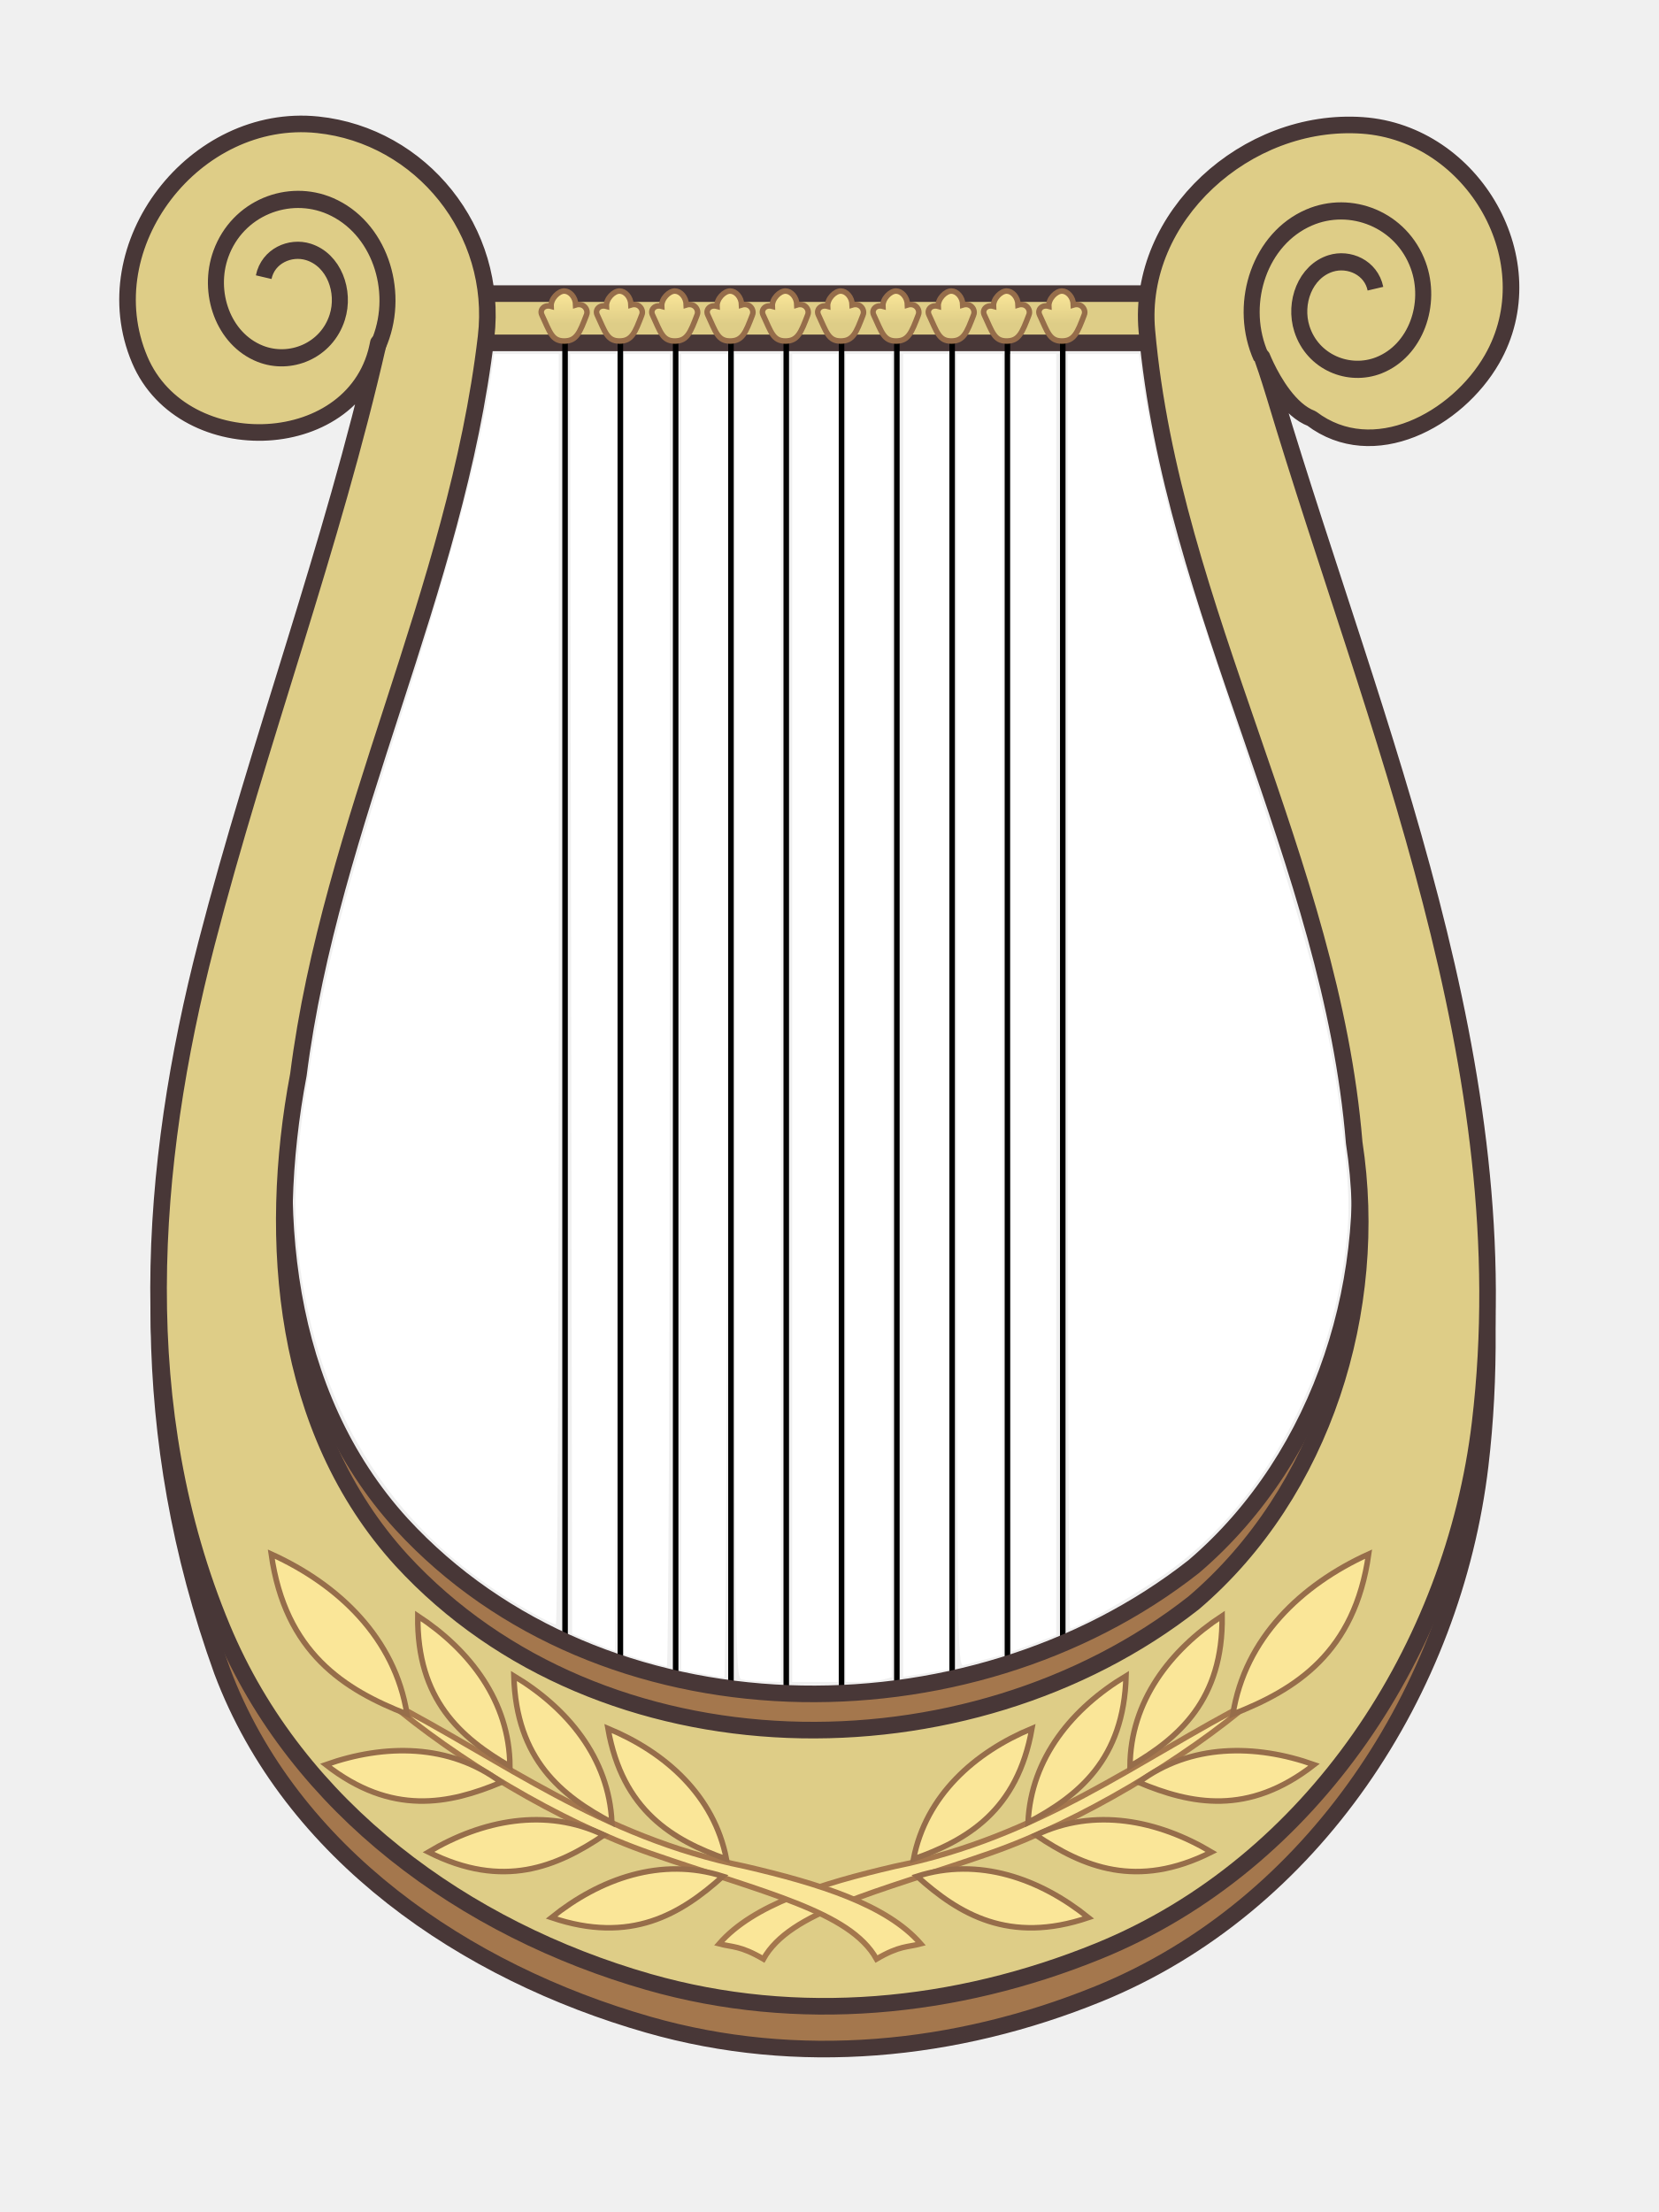
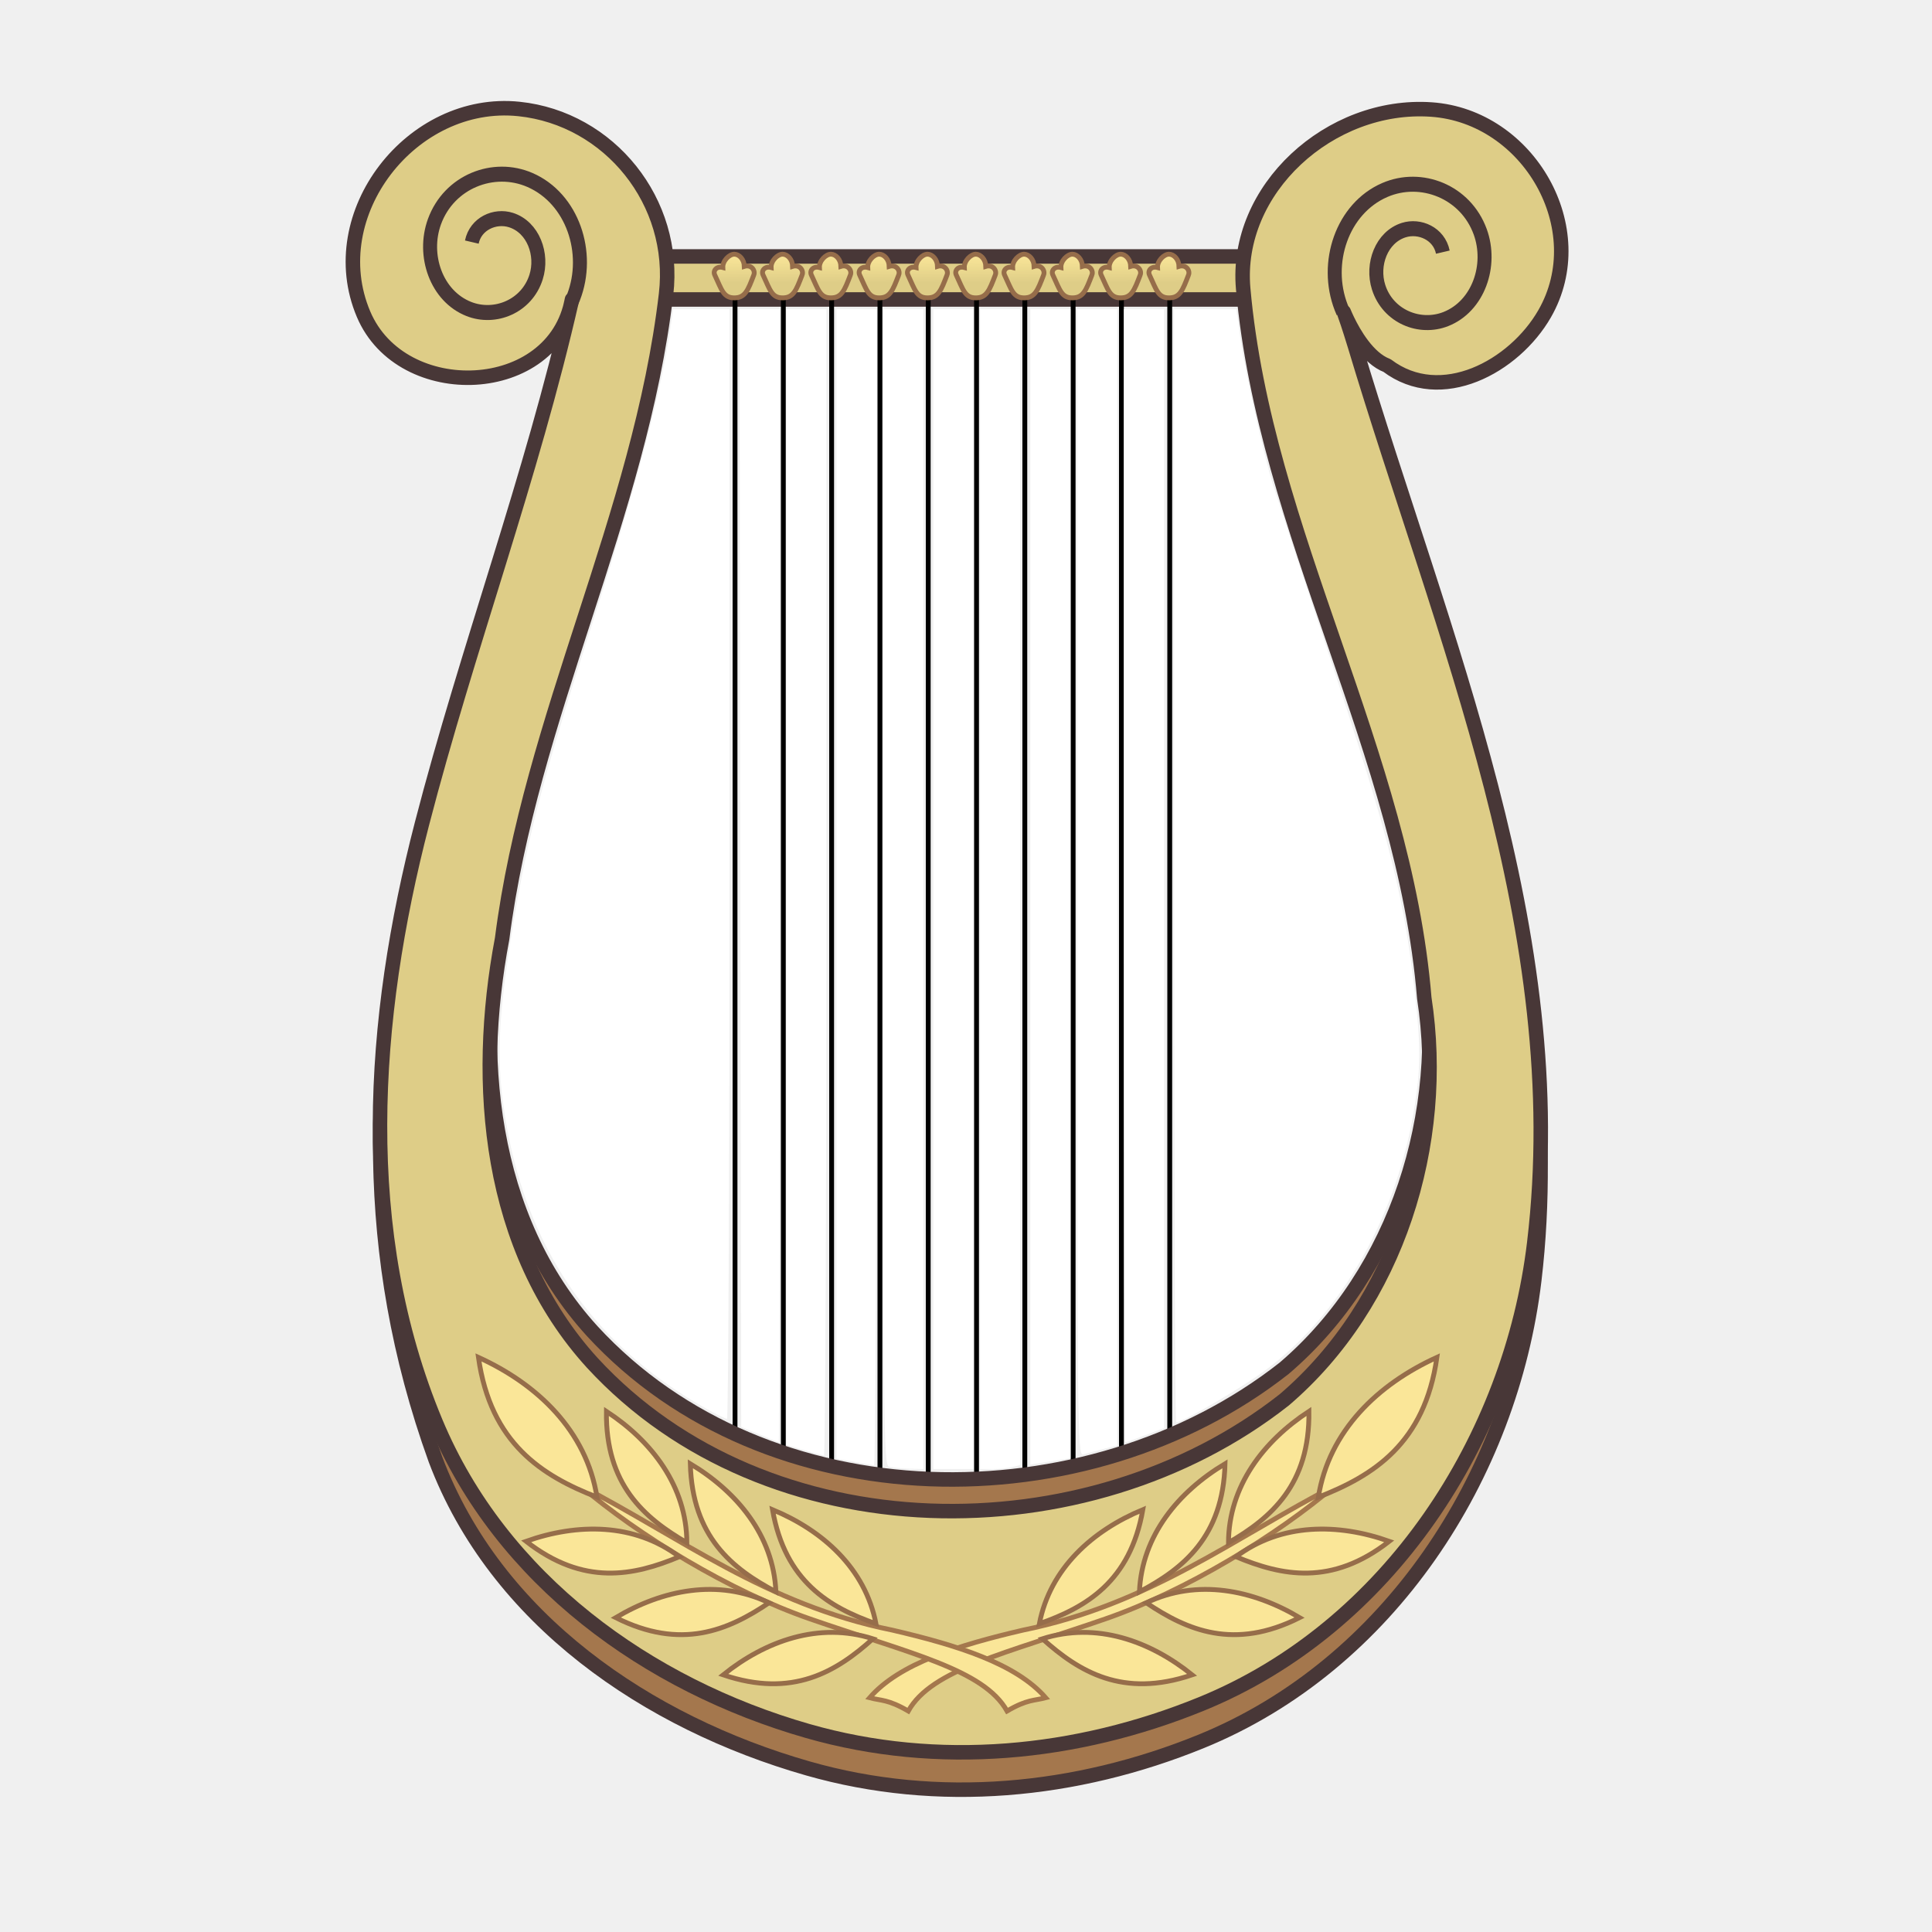
- <svg xmlns="http://www.w3.org/2000/svg" xmlns:xlink="http://www.w3.org/1999/xlink" id="svg2" viewBox="0 0 300 400" version="1.1">
+ <svg xmlns="http://www.w3.org/2000/svg" xmlns:xlink="http://www.w3.org/1999/xlink" id="svg2" viewBox="-50 0 400 400" version="1.1" width="400" height="400">
  <defs id="defs6">
    <linearGradient id="linearGradient3773">
      <stop id="stop3775" stop-color="#decd87" offset="0" />
      <stop id="stop3926" stop-color="#decd87" offset=".373" />
      <stop id="stop3777" stop-color="#fae698" offset="1" />
    </linearGradient>
    <linearGradient id="linearGradient3997" y2="49.875" xlink:href="#linearGradient3773" gradientUnits="userSpaceOnUse" x2="102.12" y1="58.875" x1="102.25" />
    <linearGradient id="linearGradient3999" y2="49.875" xlink:href="#linearGradient3773" gradientUnits="userSpaceOnUse" x2="102.12" gradientTransform="translate(10)" y1="58.875" x1="102.25" />
    <linearGradient id="linearGradient4001" y2="49.875" xlink:href="#linearGradient3773" gradientUnits="userSpaceOnUse" x2="102.12" gradientTransform="translate(20)" y1="58.875" x1="102.25" />
    <linearGradient id="linearGradient4003" y2="49.875" xlink:href="#linearGradient3773" gradientUnits="userSpaceOnUse" x2="102.12" gradientTransform="translate(30)" y1="58.875" x1="102.25" />
    <linearGradient id="linearGradient4005" y2="49.875" xlink:href="#linearGradient3773" gradientUnits="userSpaceOnUse" x2="102.12" gradientTransform="translate(40)" y1="58.875" x1="102.25" />
+     <linearGradient xlink:href="#linearGradient3773" id="linearGradient616" gradientUnits="userSpaceOnUse" x1="102.25" y1="58.875" x2="102.12" y2="49.875" />
+     <linearGradient xlink:href="#linearGradient3773" id="linearGradient618" gradientUnits="userSpaceOnUse" gradientTransform="translate(10)" x1="102.25" y1="58.875" x2="102.12" y2="49.875" />
+     <linearGradient xlink:href="#linearGradient3773" id="linearGradient620" gradientUnits="userSpaceOnUse" gradientTransform="translate(20)" x1="102.25" y1="58.875" x2="102.12" y2="49.875" />
+     <linearGradient xlink:href="#linearGradient3773" id="linearGradient622" gradientUnits="userSpaceOnUse" gradientTransform="translate(30)" x1="102.25" y1="58.875" x2="102.12" y2="49.875" />
+     <linearGradient xlink:href="#linearGradient3773" id="linearGradient624" gradientUnits="userSpaceOnUse" gradientTransform="translate(40)" x1="102.25" y1="58.875" x2="102.12" y2="49.875" />
  </defs>
  <g id="g4017">
-     <g id="g3806" transform="translate(7.0866 3.937)">
+     <g id="g3806" transform="translate(7.0866,3.937)">
      <rect id="rect2993" height="8.908" width="128.54" stroke="#483737" stroke-linecap="square" y="49.156" x="75.822" stroke-width="3" fill="#decd87" />
-       <g id="g3794" stroke="#000" stroke-width="1px" transform="translate(-4.9067 -7)" fill="none" style="fill:#008080;fill-opacity:1;stroke-width:1;stroke-dasharray:none">
-         <path id="path3774" d="m140 60v250" style="fill:#008080;fill-opacity:1;stroke-width:1;stroke-dasharray:none" />
-         <path id="path3776" d="m150 60v250" style="fill:#008080;fill-opacity:1;stroke-width:1;stroke-dasharray:none" />
-         <path id="path3778" d="m160 60v250" style="fill:#008080;fill-opacity:1;stroke-width:1;stroke-dasharray:none" />
-         <path id="path3780" d="m170 60v250" style="fill:#008080;fill-opacity:1;stroke-width:1;stroke-dasharray:none" />
-         <path id="path3782" d="m180 60v250" style="fill:#008080;fill-opacity:1;stroke-width:1;stroke-dasharray:none" />
-         <path id="path3784" d="m130 60v250" style="fill:#008080;fill-opacity:1;stroke-width:1;stroke-dasharray:none" />
-         <path id="path3786" d="m120 60v250" style="fill:#008080;fill-opacity:1;stroke-width:1;stroke-dasharray:none" />
-         <path id="path3788" d="m110 60v250" style="fill:#008080;fill-opacity:1;stroke-width:1;stroke-dasharray:none" />
-         <path id="path3790" d="m100 60v250" style="fill:#008080;fill-opacity:1;stroke-width:1;stroke-dasharray:none" />
-         <path id="path3792" d="m190 60v250" style="fill:#008080;fill-opacity:1;stroke-width:1;stroke-dasharray:none" />
-         <path style="fill:#ffffff;stroke:none;stroke-width:0.692;fill-opacity:1" d="M 96.54,291.829 C 71.609,278.009 57.385,256.228 53.94,226.596 c -1.018,-8.756 -0.542,-17.188 1.813,-32.133 3.137,-19.903 6.339,-32.399 16.225,-63.322 9.992,-31.256 15.007,-50.177 16.92,-63.841 l 0.46,-3.287 h 5.84 5.84 V 178.893 c 0,63.183 -0.234,114.873 -0.519,114.866 -0.285,-0.007 -2.076,-0.876 -3.979,-1.931 z" id="path1" transform="translate(-2.1799,3.063)" />
+       <g id="g3794" stroke="#000000" stroke-width="1px" transform="translate(-4.9067,-7)" fill="none" style="fill:#008080;fill-opacity:1;stroke-width:1;stroke-dasharray:none">
+         <path id="path3774" d="M 140,60 V 310" style="fill:#008080;fill-opacity:1;stroke-width:1;stroke-dasharray:none" />
+         <path id="path3776" d="M 150,60 V 310" style="fill:#008080;fill-opacity:1;stroke-width:1;stroke-dasharray:none" />
+         <path id="path3778" d="M 160,60 V 310" style="fill:#008080;fill-opacity:1;stroke-width:1;stroke-dasharray:none" />
+         <path id="path3780" d="M 170,60 V 310" style="fill:#008080;fill-opacity:1;stroke-width:1;stroke-dasharray:none" />
+         <path id="path3782" d="M 180,60 V 310" style="fill:#008080;fill-opacity:1;stroke-width:1;stroke-dasharray:none" />
+         <path id="path3784" d="M 130,60 V 310" style="fill:#008080;fill-opacity:1;stroke-width:1;stroke-dasharray:none" />
+         <path id="path3786" d="M 120,60 V 310" style="fill:#008080;fill-opacity:1;stroke-width:1;stroke-dasharray:none" />
+         <path id="path3788" d="M 110,60 V 310" style="fill:#008080;fill-opacity:1;stroke-width:1;stroke-dasharray:none" />
+         <path id="path3790" d="M 100,60 V 310" style="fill:#008080;fill-opacity:1;stroke-width:1;stroke-dasharray:none" />
+         <path id="path3792" d="M 190,60 V 310" style="fill:#008080;fill-opacity:1;stroke-width:1;stroke-dasharray:none" />
+         <path style="fill:#ffffff;fill-opacity:1;stroke:none;stroke-width:0.692" d="M 96.54,291.829 C 71.609,278.009 57.385,256.228 53.94,226.596 c -1.018,-8.756 -0.542,-17.188 1.813,-32.133 3.137,-19.903 6.339,-32.399 16.225,-63.322 9.992,-31.256 15.007,-50.177 16.92,-63.841 l 0.46,-3.287 h 5.84 5.84 V 178.893 c 0,63.183 -0.234,114.873 -0.519,114.866 -0.285,-0.007 -2.076,-0.876 -3.979,-1.931 z" id="path1" transform="translate(-2.1799,3.063)" />
        <path style="fill:#ffffff;fill-opacity:1;stroke:none;stroke-width:0.692" d="m 107.266,296.984 -3.806,-1.567 -0.175,-115.701 -0.175,-115.701 h 4.154 4.154 V 181.315 c 0,64.516 -0.078,117.287 -0.173,117.269 -0.095,-0.018 -1.886,-0.738 -3.979,-1.6 z" id="path2" transform="translate(-2.1799,3.063)" />
        <path style="fill:#ffffff;fill-opacity:1;stroke:none;stroke-width:0.692" d="m 116.436,300.202 -3.633,-1.071 V 181.572 64.014 h 4.152 4.152 V 182.699 c 0,65.277 -0.234,118.66 -0.519,118.629 -0.285,-0.031 -2.154,-0.538 -4.152,-1.127 z" id="path3" transform="translate(-2.1799,3.063)" />
        <path style="fill:#ffffff;fill-opacity:1;stroke:none;stroke-width:0.692" d="m 126.817,302.633 -3.633,-0.663 V 182.992 64.014 h 4.152 4.152 V 183.737 c 0,65.848 -0.234,119.686 -0.519,119.641 -0.285,-0.045 -2.154,-0.38 -4.152,-0.745 z" id="path4" transform="translate(-2.1799,3.063)" />
        <path style="fill:#ffffff;fill-opacity:1;stroke:none;stroke-width:0.692" d="m 134.083,303.675 c -1.148,-0.3 -1.211,-6.597 -1.211,-119.989 V 64.014 h 4.152 4.152 V 184.083 304.152 l -2.941,-0.08 c -1.618,-0.044 -3.486,-0.223 -4.152,-0.397 z" id="path5" transform="translate(-2.1799,3.063)" />
        <path style="fill:#ffffff;fill-opacity:1;stroke:none;stroke-width:0.692" d="M 143.253,184.083 V 64.014 h 4.152 4.152 V 184.083 304.152 h -4.152 -4.152 z" id="path6" transform="translate(-2.1799,3.063)" />
        <path style="fill:#ffffff;fill-opacity:1;stroke:none;stroke-width:0.692" d="M 152.941,184.083 V 64.014 h 4.152 4.152 V 183.656 303.299 l -1.557,0.417 c -0.856,0.23 -2.725,0.422 -4.152,0.427 l -2.595,0.009 z" id="path7" transform="translate(-2.1799,3.063)" />
        <path style="fill:#ffffff;fill-opacity:1;stroke:none;stroke-width:0.692" d="M 163.322,183.618 V 64.014 h 4.152 4.152 V 182.95 301.885 l -4.152,0.669 -4.152,0.669 z" id="path8" transform="translate(-2.1799,3.063)" />
        <path style="fill:#ffffff;fill-opacity:1;stroke:none;stroke-width:0.692" d="M 173.01,182.746 V 64.014 h 4.152 4.152 V 181.634 299.255 l -2.941,0.76 c -1.618,0.418 -3.486,0.918 -4.152,1.111 -1.15,0.334 -1.211,-5.63 -1.211,-118.38 z" id="path9" transform="translate(-2.1799,3.063)" />
        <path style="fill:#ffffff;fill-opacity:1;stroke:none;stroke-width:0.692" d="M 182.699,181.315 V 64.014 h 4.152 4.152 V 179.835 295.656 l -3.868,1.48 c -2.127,0.814 -3.996,1.48 -4.152,1.48 -0.156,0 -0.284,-52.785 -0.284,-117.301 z" id="path10" transform="translate(-2.1799,3.063)" />
        <path style="fill:#ffffff;fill-opacity:1;stroke:none;stroke-width:0.692" d="M 193.08,179.239 V 64.014 h 6.442 6.442 l 0.899,6.352 c 0.937,6.621 4.813,24 6.686,29.98 0.596,1.903 5.571,17.007 11.055,33.564 13.278,40.088 16.281,52.07 18.602,74.237 0.739,7.055 0.827,11.185 0.34,15.895 -2.525,24.407 -14.524,47.054 -31.631,59.704 -5.019,3.711 -17.046,10.717 -18.399,10.717 -0.239,0 -0.435,-51.851 -0.435,-115.225 z" id="path11" transform="translate(-2.1799,3.063)" />
      </g>
-       <path id="path3770" stroke-linejoin="round" d="m59.93 64.641c1.586-63.023 8.701-33.698-13.056 119.21-5.702 30.115-2.838 64.247 18.667 87.823 36.126 39.275 102.41 39.802 143.26 7.662 23.415-19.996 33.624-53.063 28.994-83.191-3.42-45.128-28.631-174.03-15.292-130.79 18.079 60.278 45.724 131.48 38.065 195.74-4.833 40.553-30.109 79.675-68.993 95.513-25.813 10.513-54.395 13.317-81.399 5.588-33.155-9.48-64.619-30.84-77.091-63.95-31.133-86.27 9.116-157.42 26.841-233.6z" stroke="#483737" stroke-linecap="round" stroke-width="3" fill="#a4774d" />
-       <path id="path2989" stroke-linejoin="round" d="m61.332 58.063c-3.681 20.37-35.244 21.714-43.151 3.049-8.775-20.717 10.001-44.799 32.185-42.486 18.742 1.954 32.694 19.264 30.448 38.357-5.422 46.087-28.101 87.547-33.94 133.42-5.702 30.115-2.838 64.247 18.667 87.823 36.126 39.275 102.41 39.802 143.26 7.662 23.415-19.996 33.624-53.063 28.994-83.191-4.169-50.919-32.99-96.24-37.495-146.88-1.826-20.526 17.982-38.547 38.978-37.078 20.12 1.407 33.536 24.706 23.432 42.285-6.306 10.971-21.448 19.169-32.626 10.716-7.901-2.988-11.735-20.712-6.646-4.051 18.079 60.278 44.789 121.41 37.13 185.67-4.833 40.553-30.109 79.675-68.993 95.513-25.813 10.513-54.395 13.317-81.399 5.588-33.135-9.49-63.452-31.31-77.071-63.96-16.473-39.48-13.298-83.48-2.844-123.83 9.449-36.47 22.733-71.84 31.087-108.61z" stroke="#483737" stroke-linecap="round" stroke-width="3" fill="#decd87" />
-       <path id="path2987" stroke-linejoin="round" d="m104.05 107.4c-2.662-9.344 4.663-18.274 13.624-20.139 12.521-2.605 24.025 7.165 26.034 19.266 2.603 15.678-9.666 29.804-24.907 31.929-18.828 2.626-35.597-12.167-37.825-30.548-2.663-21.975 14.667-41.399 36.19-43.72 25.12-2.708 47.207 17.167 49.615 41.831 0.081 0.83 0.141 1.662 0.179 2.495" transform="matrix(.33148 .19065 -.17781 .35541 25.206 -11.826)" stroke="#483737" stroke-width="7.702" fill="none" />
-       <path id="path2991" stroke-linejoin="round" d="m104.05 107.4c-2.662-9.344 4.663-18.274 13.624-20.139 12.521-2.605 24.025 7.165 26.034 19.266 2.603 15.678-9.666 29.804-24.907 31.929-18.828 2.626-35.597-12.167-37.825-30.548-2.663-21.975 14.667-41.399 36.19-43.72 25.12-2.708 47.207 17.167 49.615 41.831 0.081 0.83 0.141 1.662 0.179 2.495" transform="matrix(-.33148 .19065 .17781 .35541 257.03 -9.742)" stroke="#483737" stroke-width="7.702" fill="none" />
+       <path id="path3770" stroke-linejoin="round" d="m 59.93,64.641 c 1.586,-63.023 8.701,-33.698 -13.056,119.21 -5.702,30.115 -2.838,64.247 18.667,87.823 36.126,39.275 102.41,39.802 143.26,7.662 23.415,-19.996 33.624,-53.063 28.994,-83.191 -3.42,-45.128 -28.631,-174.03 -15.292,-130.79 18.079,60.278 45.724,131.48 38.065,195.74 -4.833,40.553 -30.109,79.675 -68.993,95.513 -25.813,10.513 -54.395,13.317 -81.399,5.588 -33.155,-9.48 -64.619,-30.84 -77.091,-63.95 -31.133,-86.27 9.116,-157.42 26.841,-233.6 z" stroke="#483737" stroke-linecap="round" stroke-width="3" fill="#a4774d" />
+       <path id="path2989" stroke-linejoin="round" d="M 61.332,58.063 C 57.651,78.433 26.088,79.777 18.181,61.112 9.405,40.395 28.182,16.313 50.366,18.626 69.108,20.58 83.06,37.89 80.814,56.983 c -5.422,46.087 -28.101,87.547 -33.94,133.42 -5.702,30.115 -2.838,64.247 18.667,87.823 36.126,39.275 102.41,39.802 143.26,7.662 23.415,-19.996 33.624,-53.063 28.994,-83.191 -4.169,-50.919 -32.99,-96.24 -37.495,-146.88 -1.826,-20.526 17.982,-38.547 38.978,-37.078 20.12,1.407 33.536,24.706 23.432,42.285 -6.306,10.971 -21.448,19.169 -32.626,10.716 -7.901,-2.988 -11.735,-20.712 -6.646,-4.051 18.079,60.278 44.789,121.41 37.13,185.67 -4.833,40.553 -30.109,79.675 -68.993,95.513 -25.813,10.513 -54.395,13.317 -81.399,5.588 -33.135,-9.49 -63.452,-31.31 -77.071,-63.96 -16.473,-39.48 -13.298,-83.48 -2.844,-123.83 9.449,-36.47 22.733,-71.84 31.087,-108.61 z" stroke="#483737" stroke-linecap="round" stroke-width="3" fill="#decd87" />
+       <path id="path2987" stroke-linejoin="round" d="m 104.05,107.4 c -2.662,-9.344 4.663,-18.274 13.624,-20.139 12.521,-2.605 24.025,7.165 26.034,19.266 2.603,15.678 -9.666,29.804 -24.907,31.929 -18.828,2.626 -35.597,-12.167 -37.825,-30.548 -2.663,-21.975 14.667,-41.399 36.19,-43.72 25.12,-2.708 47.207,17.167 49.615,41.831 0.081,0.83 0.141,1.662 0.179,2.495" transform="matrix(0.33148,0.19065,-0.17781,0.35541,25.206,-11.826)" stroke="#483737" stroke-width="7.702" fill="none" />
+       <path id="path2991" stroke-linejoin="round" d="m 104.05,107.4 c -2.662,-9.344 4.663,-18.274 13.624,-20.139 12.521,-2.605 24.025,7.165 26.034,19.266 2.603,15.678 -9.666,29.804 -24.907,31.929 -18.828,2.626 -35.597,-12.167 -37.825,-30.548 -2.663,-21.975 14.667,-41.399 36.19,-43.72 25.12,-2.708 47.207,17.167 49.615,41.831 0.081,0.83 0.141,1.662 0.179,2.495" transform="matrix(-0.33148,0.19065,0.17781,0.35541,257.03,-9.742)" stroke="#483737" stroke-width="7.702" fill="none" />
    </g>
-     <g id="g3853" stroke-width="1px" transform="matrix(-1 0 0 1 301.55 -3)" fill="#fae698">
-       <path id="path3855" stroke="#a4774d" d="m75 310.5c20.835 10.748 38.495 24.672 64.75 30 13.413 3.123 25.594 6.919 31.75 14-2.388 0.638-3.794 0.294-8 2.75-4.832-8.645-20.299-11.953-40.826-19.083-16.75-5.82-35.292-17.15-47.67-27.67z" />
-       <path id="path3857" stroke="#966d4a" d="m54.055 284.03c2.515 17.837 13.193 24.523 24.547 28.944-2.184-13.752-12.381-23.419-24.547-28.944z" />
-       <path id="path3859" stroke="#966d4a" d="m80.552 295.21c-0.198 15.143 7.803 22.065 16.655 27.19-0.051-11.706-7.271-21.043-16.655-27.19z" />
-       <path id="path3861" stroke="#966d4a" d="m97.922 306.06c0.405 15.139 8.675 21.736 17.724 26.506-0.517-11.695-8.103-20.737-17.724-26.506z" />
-       <path id="path3863" stroke="#966d4a" d="m114.94 315.56c2.622 14.916 11.77 20.228 21.421 23.619-2.227-11.493-11.058-19.324-21.421-23.619z" />
-       <path id="path3865" stroke="#966d4a" d="m104.73 349.76c14.346 4.854 23.395-0.626 30.999-7.468-11.153-3.558-22.26 0.434-30.999 7.468z" />
-       <path id="path3867" stroke="#966d4a" d="m82.479 337.91c13.527 6.81 23.253 2.649 31.738-3.064-10.546-5.082-22.102-2.68-31.738 3.064z" />
-       <path id="path3869" stroke="#966d4a" d="m63.92 322.11c11.935 9.322 22.287 7.141 31.725 3.197-9.35-7.044-21.153-6.947-31.725-3.197z" />
+     <g id="g3853" stroke-width="1px" transform="matrix(-1,0,0,1,301.55,-3)" fill="#fae698">
+       <path id="path3855" stroke="#a4774d" d="m 75,310.5 c 20.835,10.748 38.495,24.672 64.75,30 13.413,3.123 25.594,6.919 31.75,14 -2.388,0.638 -3.794,0.294 -8,2.75 -4.832,-8.645 -20.299,-11.953 -40.826,-19.083 -16.75,-5.82 -35.292,-17.15 -47.67,-27.67 z" />
+       <path id="path3857" stroke="#966d4a" d="m 54.055,284.03 c 2.515,17.837 13.193,24.523 24.547,28.944 C 76.418,299.222 66.221,289.555 54.055,284.03 Z" />
+       <path id="path3859" stroke="#966d4a" d="m 80.552,295.21 c -0.198,15.143 7.803,22.065 16.655,27.19 -0.051,-11.706 -7.271,-21.043 -16.655,-27.19 z" />
+       <path id="path3861" stroke="#966d4a" d="m 97.922,306.06 c 0.405,15.139 8.675,21.736 17.724,26.506 -0.517,-11.695 -8.103,-20.737 -17.724,-26.506 z" />
+       <path id="path3863" stroke="#966d4a" d="m 114.94,315.56 c 2.622,14.916 11.77,20.228 21.421,23.619 -2.227,-11.493 -11.058,-19.324 -21.421,-23.619 z" />
+       <path id="path3865" stroke="#966d4a" d="m 104.73,349.76 c 14.346,4.854 23.395,-0.626 30.999,-7.468 -11.153,-3.558 -22.26,0.434 -30.999,7.468 z" />
+       <path id="path3867" stroke="#966d4a" d="m 82.479,337.91 c 13.527,6.81 23.253,2.649 31.738,-3.064 -10.546,-5.082 -22.102,-2.68 -31.738,3.064 z" />
+       <path id="path3869" stroke="#966d4a" d="m 63.92,322.11 c 11.935,9.322 22.287,7.141 31.725,3.197 C 86.295,318.262 74.492,318.36 63.92,322.11 Z" />
    </g>
    <g id="g3843" stroke-width="1px" transform="translate(-5,-3)" fill="#fae698">
-       <path id="path3833" stroke="#a4774d" d="m75 310.5c20.835 10.748 38.495 24.672 64.75 30 13.413 3.123 25.594 6.919 31.75 14-2.388 0.638-3.794 0.294-8 2.75-4.832-8.645-20.299-11.953-40.826-19.083-16.75-5.82-35.292-17.15-47.67-27.67z" />
-       <path id="path3785" stroke="#966d4a" d="m54.055 284.03c2.515 17.837 13.193 24.523 24.547 28.944-2.184-13.752-12.381-23.419-24.547-28.944z" />
-       <path id="path3787" stroke="#966d4a" d="m80.552 295.21c-0.198 15.143 7.803 22.065 16.655 27.19-0.051-11.706-7.271-21.043-16.655-27.19z" />
-       <path id="path3789" stroke="#966d4a" d="m97.922 306.06c0.405 15.139 8.675 21.736 17.724 26.506-0.517-11.695-8.103-20.737-17.724-26.506z" />
-       <path id="path3791" stroke="#966d4a" d="m114.94 315.56c2.622 14.916 11.77 20.228 21.421 23.619-2.227-11.493-11.058-19.324-21.421-23.619z" />
-       <path id="path3793" stroke="#966d4a" d="m104.73 349.76c14.346 4.854 23.395-0.626 30.999-7.468-11.153-3.558-22.26 0.434-30.999 7.468z" />
-       <path id="path3795" stroke="#966d4a" d="m82.479 337.91c13.527 6.81 23.253 2.649 31.738-3.064-10.546-5.082-22.102-2.68-31.738 3.064z" />
-       <path id="path3797" stroke="#966d4a" d="m63.92 322.11c11.935 9.322 22.287 7.141 31.725 3.197-9.35-7.044-21.153-6.947-31.725-3.197z" />
+       <path id="path3833" stroke="#a4774d" d="m 75,310.5 c 20.835,10.748 38.495,24.672 64.75,30 13.413,3.123 25.594,6.919 31.75,14 -2.388,0.638 -3.794,0.294 -8,2.75 -4.832,-8.645 -20.299,-11.953 -40.826,-19.083 -16.75,-5.82 -35.292,-17.15 -47.67,-27.67 z" />
+       <path id="path3785" stroke="#966d4a" d="m 54.055,284.03 c 2.515,17.837 13.193,24.523 24.547,28.944 C 76.418,299.222 66.221,289.555 54.055,284.03 Z" />
+       <path id="path3787" stroke="#966d4a" d="m 80.552,295.21 c -0.198,15.143 7.803,22.065 16.655,27.19 -0.051,-11.706 -7.271,-21.043 -16.655,-27.19 z" />
+       <path id="path3789" stroke="#966d4a" d="m 97.922,306.06 c 0.405,15.139 8.675,21.736 17.724,26.506 -0.517,-11.695 -8.103,-20.737 -17.724,-26.506 z" />
+       <path id="path3791" stroke="#966d4a" d="m 114.94,315.56 c 2.622,14.916 11.77,20.228 21.421,23.619 -2.227,-11.493 -11.058,-19.324 -21.421,-23.619 z" />
+       <path id="path3793" stroke="#966d4a" d="m 104.73,349.76 c 14.346,4.854 23.395,-0.626 30.999,-7.468 -11.153,-3.558 -22.26,0.434 -30.999,7.468 z" />
+       <path id="path3795" stroke="#966d4a" d="m 82.479,337.91 c 13.527,6.81 23.253,2.649 31.738,-3.064 -10.546,-5.082 -22.102,-2.68 -31.738,3.064 z" />
+       <path id="path3797" stroke="#966d4a" d="m 63.92,322.11 c 11.935,9.322 22.287,7.141 31.725,3.197 C 86.295,318.262 74.492,318.36 63.92,322.11 Z" />
    </g>
    <g id="g3983" stroke="#966d4a" transform="translate(0,3)">
      <g id="g3944">
-         <path id="path3873" d="m106.07 53.926c-1.236 3.226-1.811 4.742-4.044 4.742-2.234 0-2.584-1.615-4.044-4.742-0.424-0.908 0.403-1.886 1.672-1.54-0.069-1.38 1.33-2.758 2.373-2.758 1.008 0 2.042 1.069 2.076 2.522 1.423-0.448 2.334 0.819 1.968 1.776z" fill="url(#linearGradient3997)" />
-         <path id="path3928" d="m116.07 53.926c-1.236 3.226-1.811 4.742-4.044 4.742-2.234 0-2.584-1.615-4.044-4.742-0.424-0.908 0.403-1.886 1.672-1.54-0.069-1.38 1.33-2.758 2.373-2.758 1.008 0 2.042 1.069 2.076 2.522 1.423-0.448 2.334 0.819 1.968 1.776z" fill="url(#linearGradient3999)" />
-         <path id="path3932" d="m126.07 53.926c-1.236 3.226-1.811 4.742-4.044 4.742-2.234 0-2.584-1.615-4.044-4.742-0.424-0.908 0.403-1.886 1.672-1.54-0.069-1.38 1.33-2.758 2.373-2.758 1.008 0 2.042 1.069 2.076 2.522 1.423-0.448 2.334 0.819 1.968 1.776z" fill="url(#linearGradient4001)" />
-         <path id="path3936" d="m136.07 53.926c-1.236 3.226-1.811 4.742-4.044 4.742-2.234 0-2.584-1.615-4.044-4.742-0.424-0.908 0.403-1.886 1.672-1.54-0.069-1.38 1.33-2.758 2.373-2.758 1.008 0 2.042 1.069 2.076 2.522 1.423-0.448 2.334 0.819 1.968 1.776z" fill="url(#linearGradient4003)" />
-         <path id="path3940" d="m146.07 53.926c-1.236 3.226-1.811 4.742-4.044 4.742-2.234 0-2.584-1.615-4.044-4.742-0.424-0.908 0.403-1.886 1.672-1.54-0.069-1.38 1.33-2.758 2.373-2.758 1.008 0 2.042 1.069 2.076 2.522 1.423-0.448 2.334 0.819 1.968 1.776z" fill="url(#linearGradient4005)" />
+         <path id="path3873" d="m 106.07,53.926 c -1.236,3.226 -1.811,4.742 -4.044,4.742 -2.234,0 -2.584,-1.615 -4.044,-4.742 -0.424,-0.908 0.403,-1.886 1.672,-1.54 -0.069,-1.38 1.33,-2.758 2.373,-2.758 1.008,0 2.042,1.069 2.076,2.522 1.423,-0.448 2.334,0.819 1.968,1.776 z" fill="url(#linearGradient3997)" style="fill:url(#linearGradient616)" />
+         <path id="path3928" d="m 116.07,53.926 c -1.236,3.226 -1.811,4.742 -4.044,4.742 -2.234,0 -2.584,-1.615 -4.044,-4.742 -0.424,-0.908 0.403,-1.886 1.672,-1.54 -0.069,-1.38 1.33,-2.758 2.373,-2.758 1.008,0 2.042,1.069 2.076,2.522 1.423,-0.448 2.334,0.819 1.968,1.776 z" fill="url(#linearGradient3999)" style="fill:url(#linearGradient618)" />
+         <path id="path3932" d="m 126.07,53.926 c -1.236,3.226 -1.811,4.742 -4.044,4.742 -2.234,0 -2.584,-1.615 -4.044,-4.742 -0.424,-0.908 0.403,-1.886 1.672,-1.54 -0.069,-1.38 1.33,-2.758 2.373,-2.758 1.008,0 2.042,1.069 2.076,2.522 1.423,-0.448 2.334,0.819 1.968,1.776 z" fill="url(#linearGradient4001)" style="fill:url(#linearGradient620)" />
+         <path id="path3936" d="m 136.07,53.926 c -1.236,3.226 -1.811,4.742 -4.044,4.742 -2.234,0 -2.584,-1.615 -4.044,-4.742 -0.424,-0.908 0.403,-1.886 1.672,-1.54 -0.069,-1.38 1.33,-2.758 2.373,-2.758 1.008,0 2.042,1.069 2.076,2.522 1.423,-0.448 2.334,0.819 1.968,1.776 z" fill="url(#linearGradient4003)" style="fill:url(#linearGradient622)" />
+         <path id="path3940" d="m 146.07,53.926 c -1.236,3.226 -1.811,4.742 -4.044,4.742 -2.234,0 -2.584,-1.615 -4.044,-4.742 -0.424,-0.908 0.403,-1.886 1.672,-1.54 -0.069,-1.38 1.33,-2.758 2.373,-2.758 1.008,0 2.042,1.069 2.076,2.522 1.423,-0.448 2.334,0.819 1.968,1.776 z" fill="url(#linearGradient4005)" style="fill:url(#linearGradient624)" />
      </g>
      <g id="g3961" transform="translate(50)">
-         <path id="path3963" d="m106.07 53.926c-1.236 3.226-1.811 4.742-4.044 4.742-2.234 0-2.584-1.615-4.044-4.742-0.424-0.908 0.403-1.886 1.672-1.54-0.069-1.38 1.33-2.758 2.373-2.758 1.008 0 2.042 1.069 2.076 2.522 1.423-0.448 2.334 0.819 1.968 1.776z" fill="url(#linearGradient3997)" />
-         <path id="path3965" d="m116.07 53.926c-1.236 3.226-1.811 4.742-4.044 4.742-2.234 0-2.584-1.615-4.044-4.742-0.424-0.908 0.403-1.886 1.672-1.54-0.069-1.38 1.33-2.758 2.373-2.758 1.008 0 2.042 1.069 2.076 2.522 1.423-0.448 2.334 0.819 1.968 1.776z" fill="url(#linearGradient3999)" />
-         <path id="path3967" d="m126.07 53.926c-1.236 3.226-1.811 4.742-4.044 4.742-2.234 0-2.584-1.615-4.044-4.742-0.424-0.908 0.403-1.886 1.672-1.54-0.069-1.38 1.33-2.758 2.373-2.758 1.008 0 2.042 1.069 2.076 2.522 1.423-0.448 2.334 0.819 1.968 1.776z" fill="url(#linearGradient4001)" />
-         <path id="path3969" d="m136.07 53.926c-1.236 3.226-1.811 4.742-4.044 4.742-2.234 0-2.584-1.615-4.044-4.742-0.424-0.908 0.403-1.886 1.672-1.54-0.069-1.38 1.33-2.758 2.373-2.758 1.008 0 2.042 1.069 2.076 2.522 1.423-0.448 2.334 0.819 1.968 1.776z" fill="url(#linearGradient4003)" />
-         <path id="path3971" d="m146.07 53.926c-1.236 3.226-1.811 4.742-4.044 4.742-2.234 0-2.584-1.615-4.044-4.742-0.424-0.908 0.403-1.886 1.672-1.54-0.069-1.38 1.33-2.758 2.373-2.758 1.008 0 2.042 1.069 2.076 2.522 1.423-0.448 2.334 0.819 1.968 1.776z" fill="url(#linearGradient4005)" />
+         <path id="path3963" d="m 106.07,53.926 c -1.236,3.226 -1.811,4.742 -4.044,4.742 -2.234,0 -2.584,-1.615 -4.044,-4.742 -0.424,-0.908 0.403,-1.886 1.672,-1.54 -0.069,-1.38 1.33,-2.758 2.373,-2.758 1.008,0 2.042,1.069 2.076,2.522 1.423,-0.448 2.334,0.819 1.968,1.776 z" fill="url(#linearGradient3997)" style="fill:url(#linearGradient3997)" />
+         <path id="path3965" d="m 116.07,53.926 c -1.236,3.226 -1.811,4.742 -4.044,4.742 -2.234,0 -2.584,-1.615 -4.044,-4.742 -0.424,-0.908 0.403,-1.886 1.672,-1.54 -0.069,-1.38 1.33,-2.758 2.373,-2.758 1.008,0 2.042,1.069 2.076,2.522 1.423,-0.448 2.334,0.819 1.968,1.776 z" fill="url(#linearGradient3999)" style="fill:url(#linearGradient3999)" />
+         <path id="path3967" d="m 126.07,53.926 c -1.236,3.226 -1.811,4.742 -4.044,4.742 -2.234,0 -2.584,-1.615 -4.044,-4.742 -0.424,-0.908 0.403,-1.886 1.672,-1.54 -0.069,-1.38 1.33,-2.758 2.373,-2.758 1.008,0 2.042,1.069 2.076,2.522 1.423,-0.448 2.334,0.819 1.968,1.776 z" fill="url(#linearGradient4001)" style="fill:url(#linearGradient4001)" />
+         <path id="path3969" d="m 136.07,53.926 c -1.236,3.226 -1.811,4.742 -4.044,4.742 -2.234,0 -2.584,-1.615 -4.044,-4.742 -0.424,-0.908 0.403,-1.886 1.672,-1.54 -0.069,-1.38 1.33,-2.758 2.373,-2.758 1.008,0 2.042,1.069 2.076,2.522 1.423,-0.448 2.334,0.819 1.968,1.776 z" fill="url(#linearGradient4003)" style="fill:url(#linearGradient4003)" />
+         <path id="path3971" d="m 146.07,53.926 c -1.236,3.226 -1.811,4.742 -4.044,4.742 -2.234,0 -2.584,-1.615 -4.044,-4.742 -0.424,-0.908 0.403,-1.886 1.672,-1.54 -0.069,-1.38 1.33,-2.758 2.373,-2.758 1.008,0 2.042,1.069 2.076,2.522 1.423,-0.448 2.334,0.819 1.968,1.776 z" fill="url(#linearGradient4005)" style="fill:url(#linearGradient4005)" />
      </g>
    </g>
  </g>
</svg>
